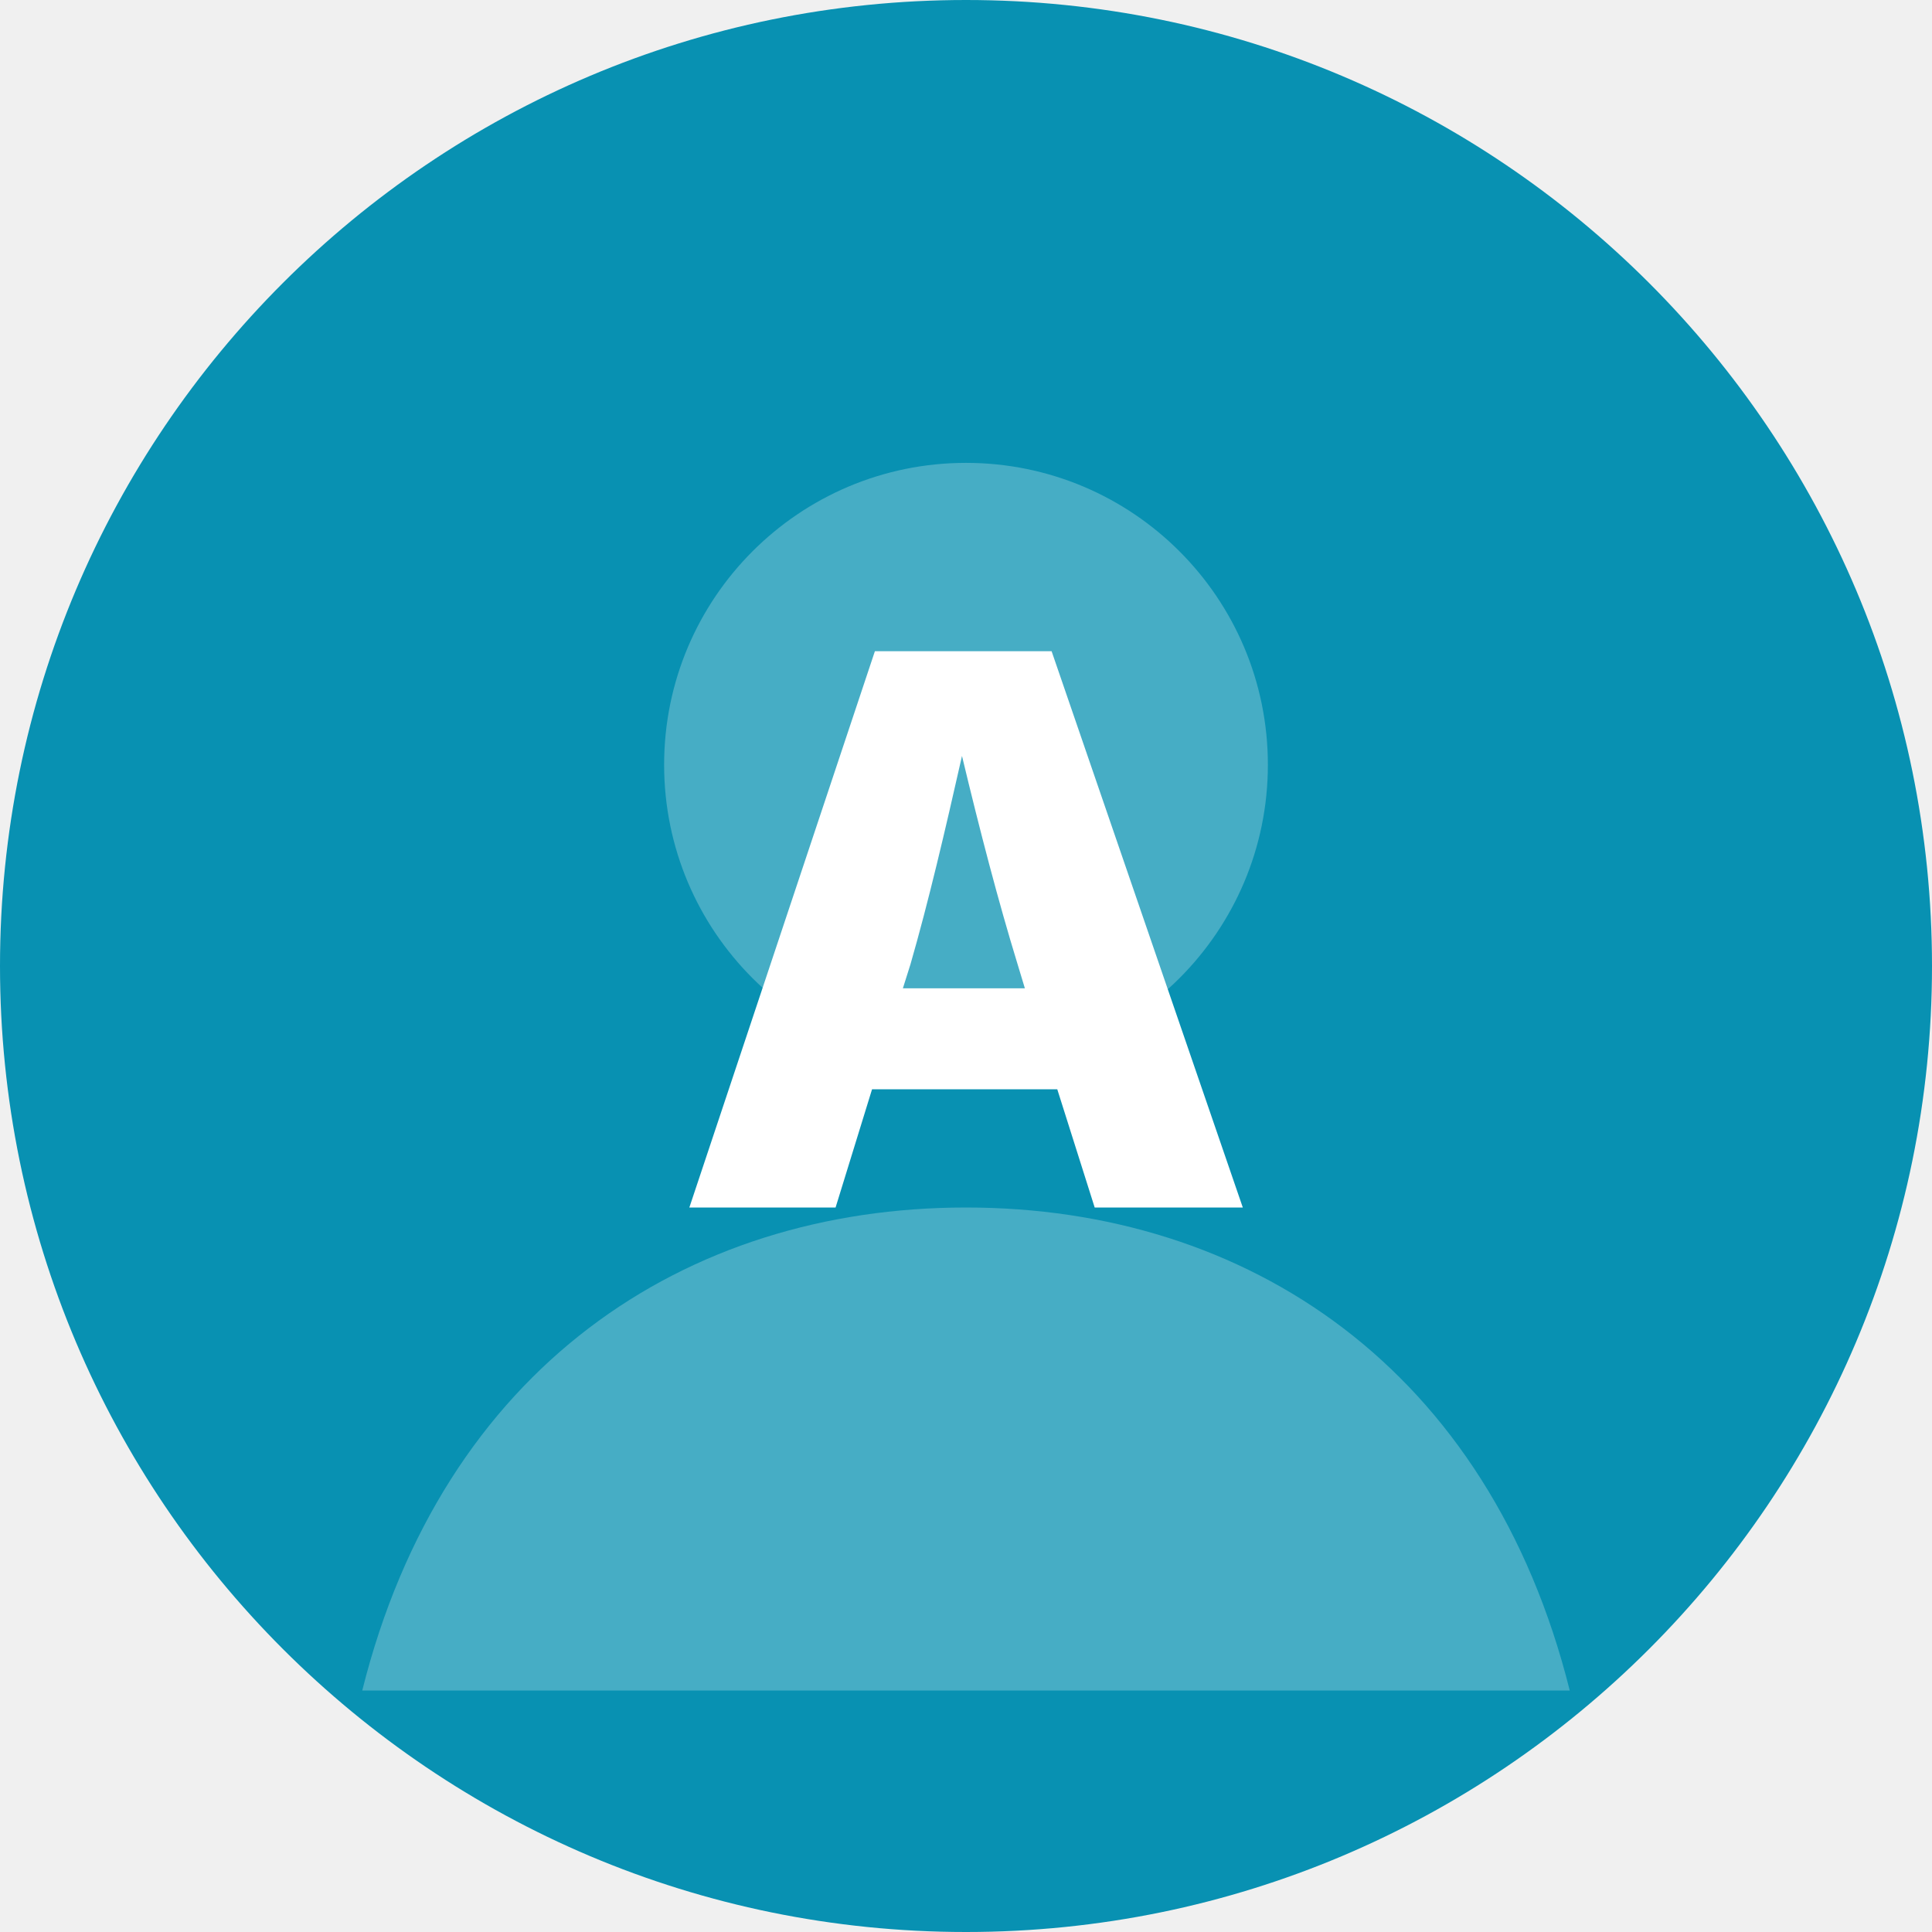
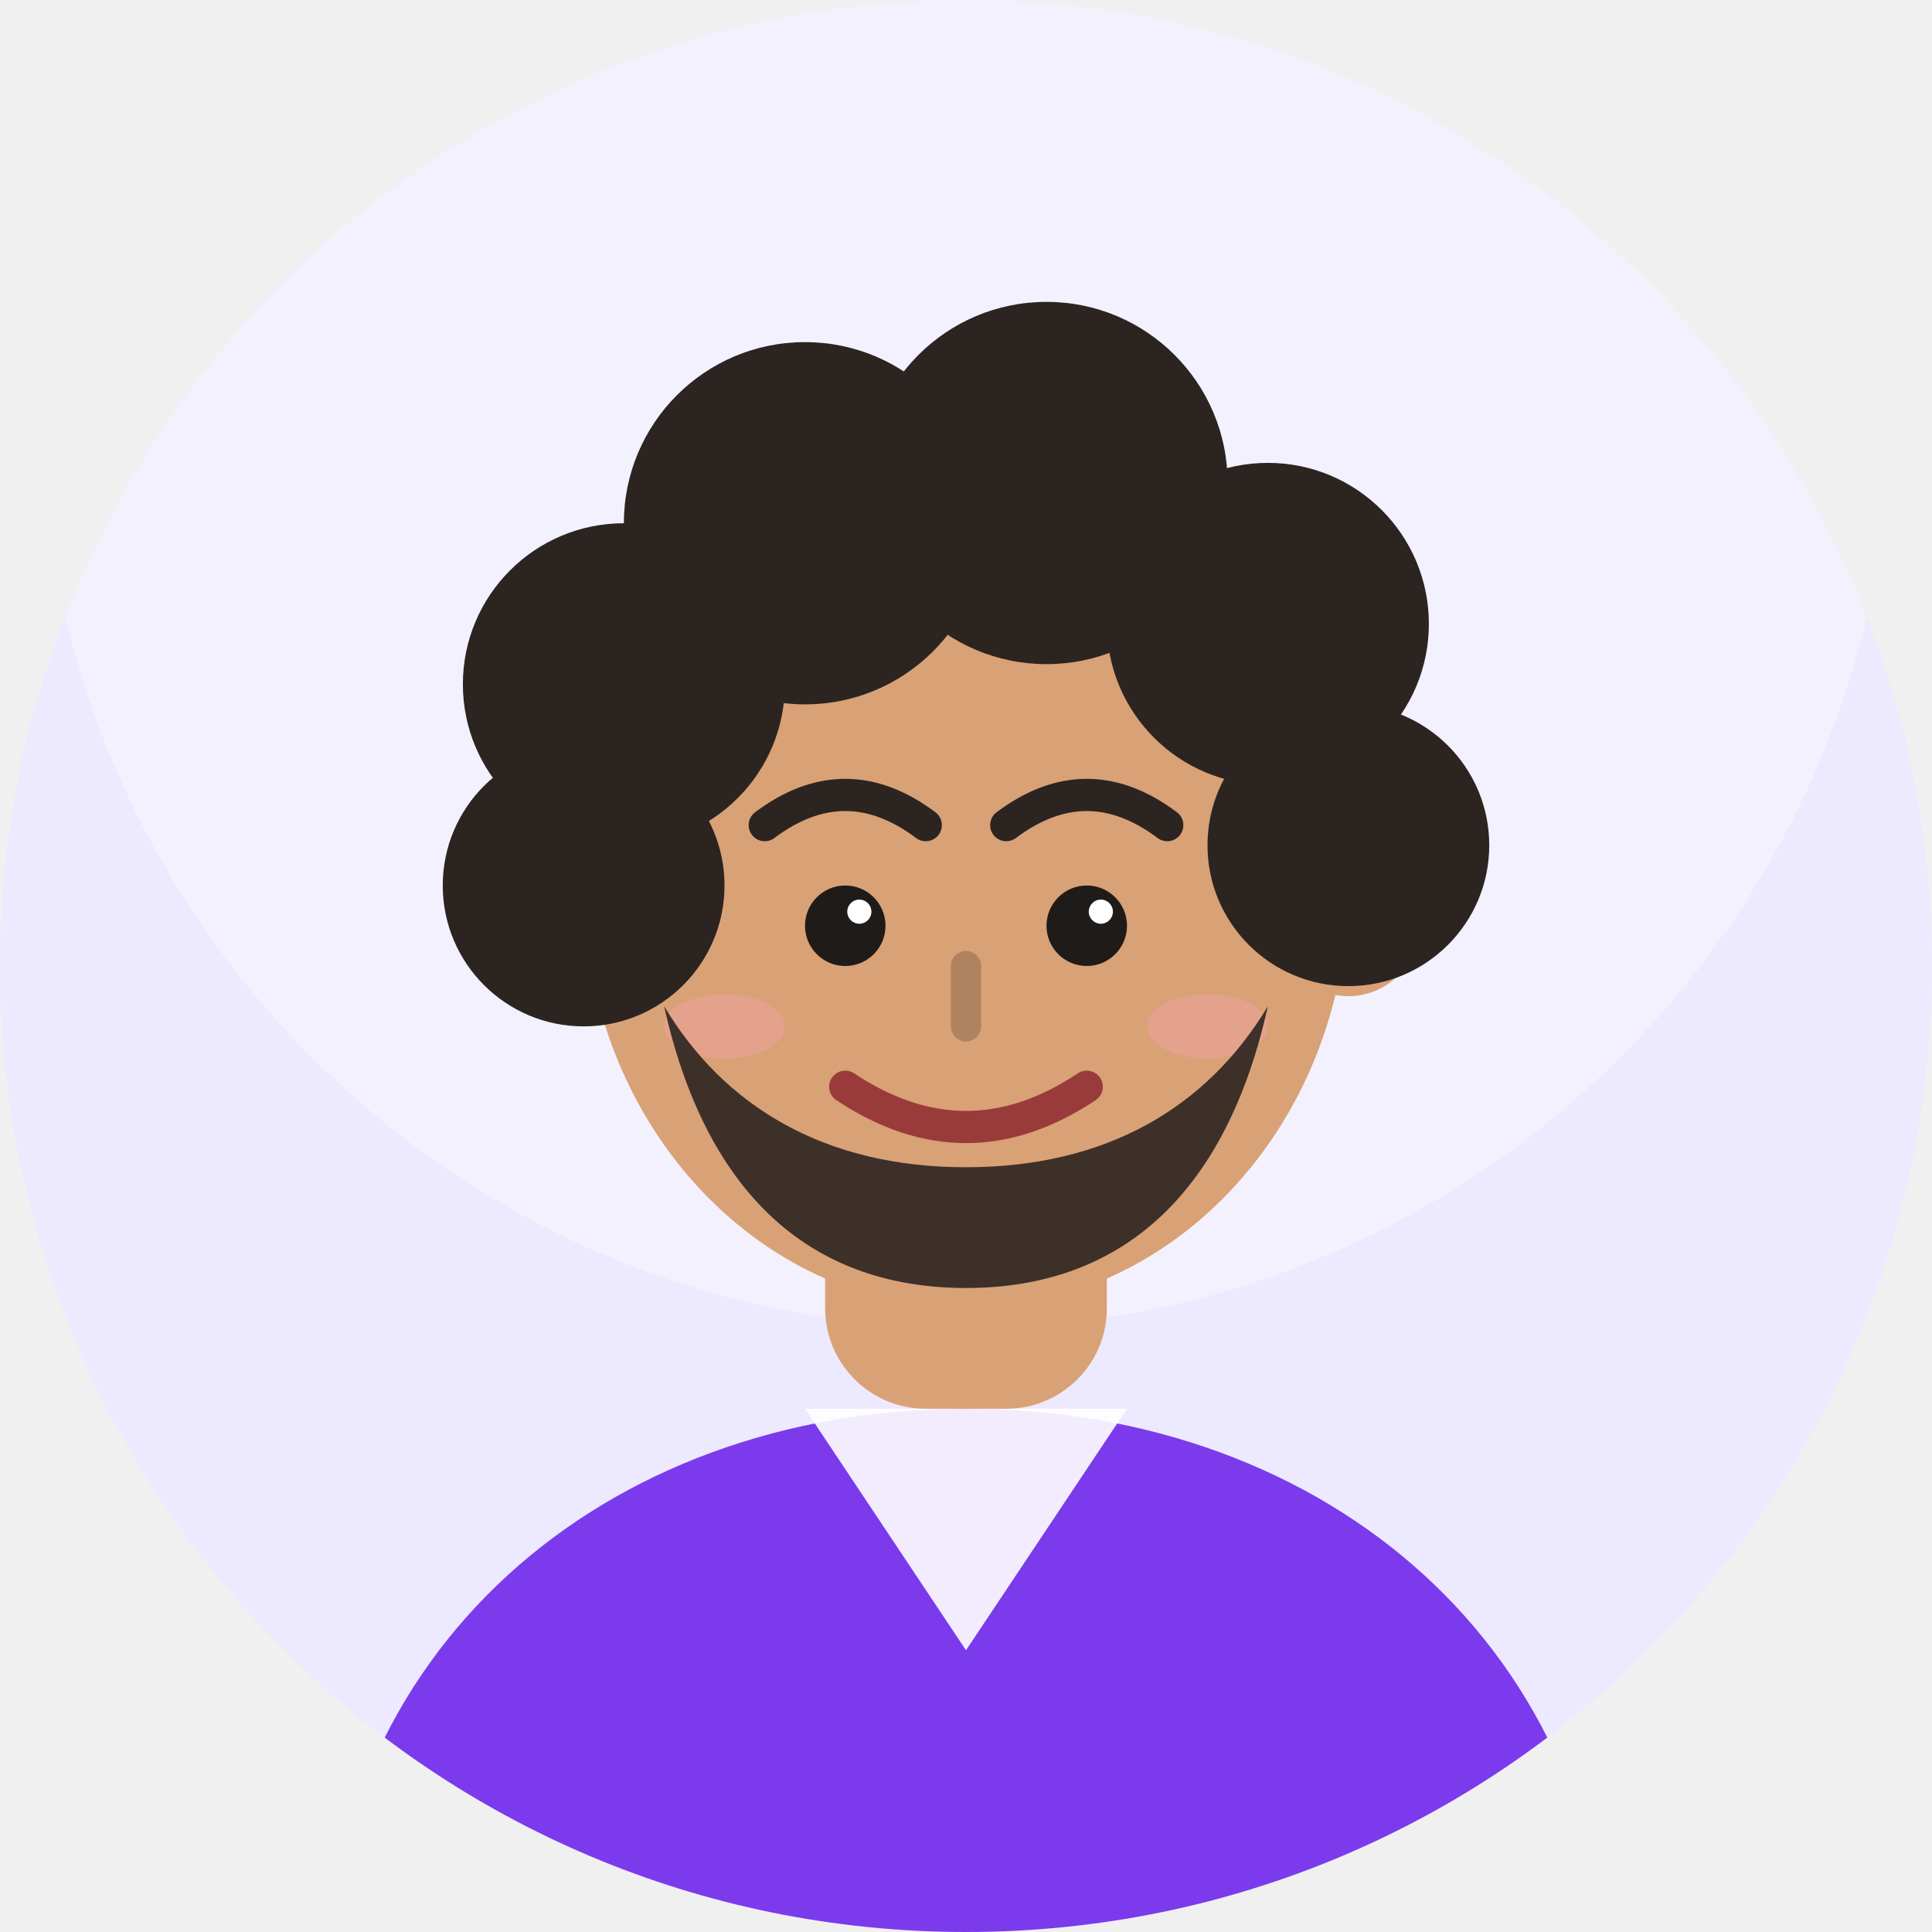
<svg xmlns="http://www.w3.org/2000/svg" viewBox="0 0 96 96" width="96" height="96">
-   <circle cx="48" cy="48" r="48" fill="#0891B2" />
-   <circle cx="48" cy="38" r="15" fill="#fff" opacity=".25" />
-   <path d="M18 84c4-16 16-24 30-24s26 8 30 24" fill="#fff" opacity=".25" />
-   <text x="48" y="60" text-anchor="middle" font-family="Inter,Arial,sans-serif" font-size="38" font-weight="800" fill="#fff">A</text>
+   <defs>
+     <clipPath id="c">
+       <circle cx="48" cy="48" r="48" />
+     </clipPath>
+   </defs>
+   <g clip-path="url(#c)">
+     <rect width="96" height="96" fill="#EDE9FE" />
+     <circle cx="48" cy="20" r="46" fill="#fff" opacity=".35" />
+     <path d="M16 100c0-18 14-30 32-30s32 12 32 30z" fill="#7C3AED" />
+     <path d="M40 70h16l-8 12z" fill="#fff" opacity=".9" />
+     <rect x="41" y="56" width="14" height="14" rx="5" fill="#D9A176" />
+     <ellipse cx="48" cy="44" rx="19" ry="21" fill="#D9A176" />
+     <circle cx="29" cy="46" r="3.5" fill="#D9A176" />
+     <circle cx="67" cy="46" r="3.5" fill="#D9A176" />
+     <circle cx="31" cy="34" r="8" fill="#2C2420" />
+     <circle cx="40" cy="26" r="9" fill="#2C2420" />
+     <circle cx="52" cy="24" r="9" fill="#2C2420" />
+     <circle cx="63" cy="31" r="8" fill="#2C2420" />
+     <circle cx="67" cy="42" r="7" fill="#2C2420" />
+     <circle cx="29" cy="44" r="7" fill="#2C2420" />
+     <path d="M38 41q4-3 8 0M50 41q4-3 8 0" stroke="#2C2420" stroke-width="1.6" fill="none" stroke-linecap="round" />
+     <circle cx="42" cy="46" r="2" fill="#1F1B18" />
+     <circle cx="54" cy="46" r="2" fill="#1F1B18" />
+     <circle cx="42.7" cy="45.3" r=".6" fill="#fff" />
+     <circle cx="54.7" cy="45.3" r=".6" fill="#fff" />
+     <path d="M48 48v3" stroke="#00000030" stroke-width="1.5" stroke-linecap="round" />
+     <path d="M42 54q6 4 12 0" stroke="#9A3B3B" stroke-width="1.6" fill="none" stroke-linecap="round" />
+     <ellipse cx="36" cy="51" rx="3" ry="1.6" fill="#F0A1A1" opacity=".5" />
+     <ellipse cx="60" cy="51" rx="3" ry="1.6" fill="#F0A1A1" opacity=".5" />
+     <path d="M33 50c2 9 7 14 15 14s13-5 15-14c-3 5-8 8-15 8s-12-3-15-8z" fill="#2C2420" opacity=".9" />
+   </g>
</svg>
